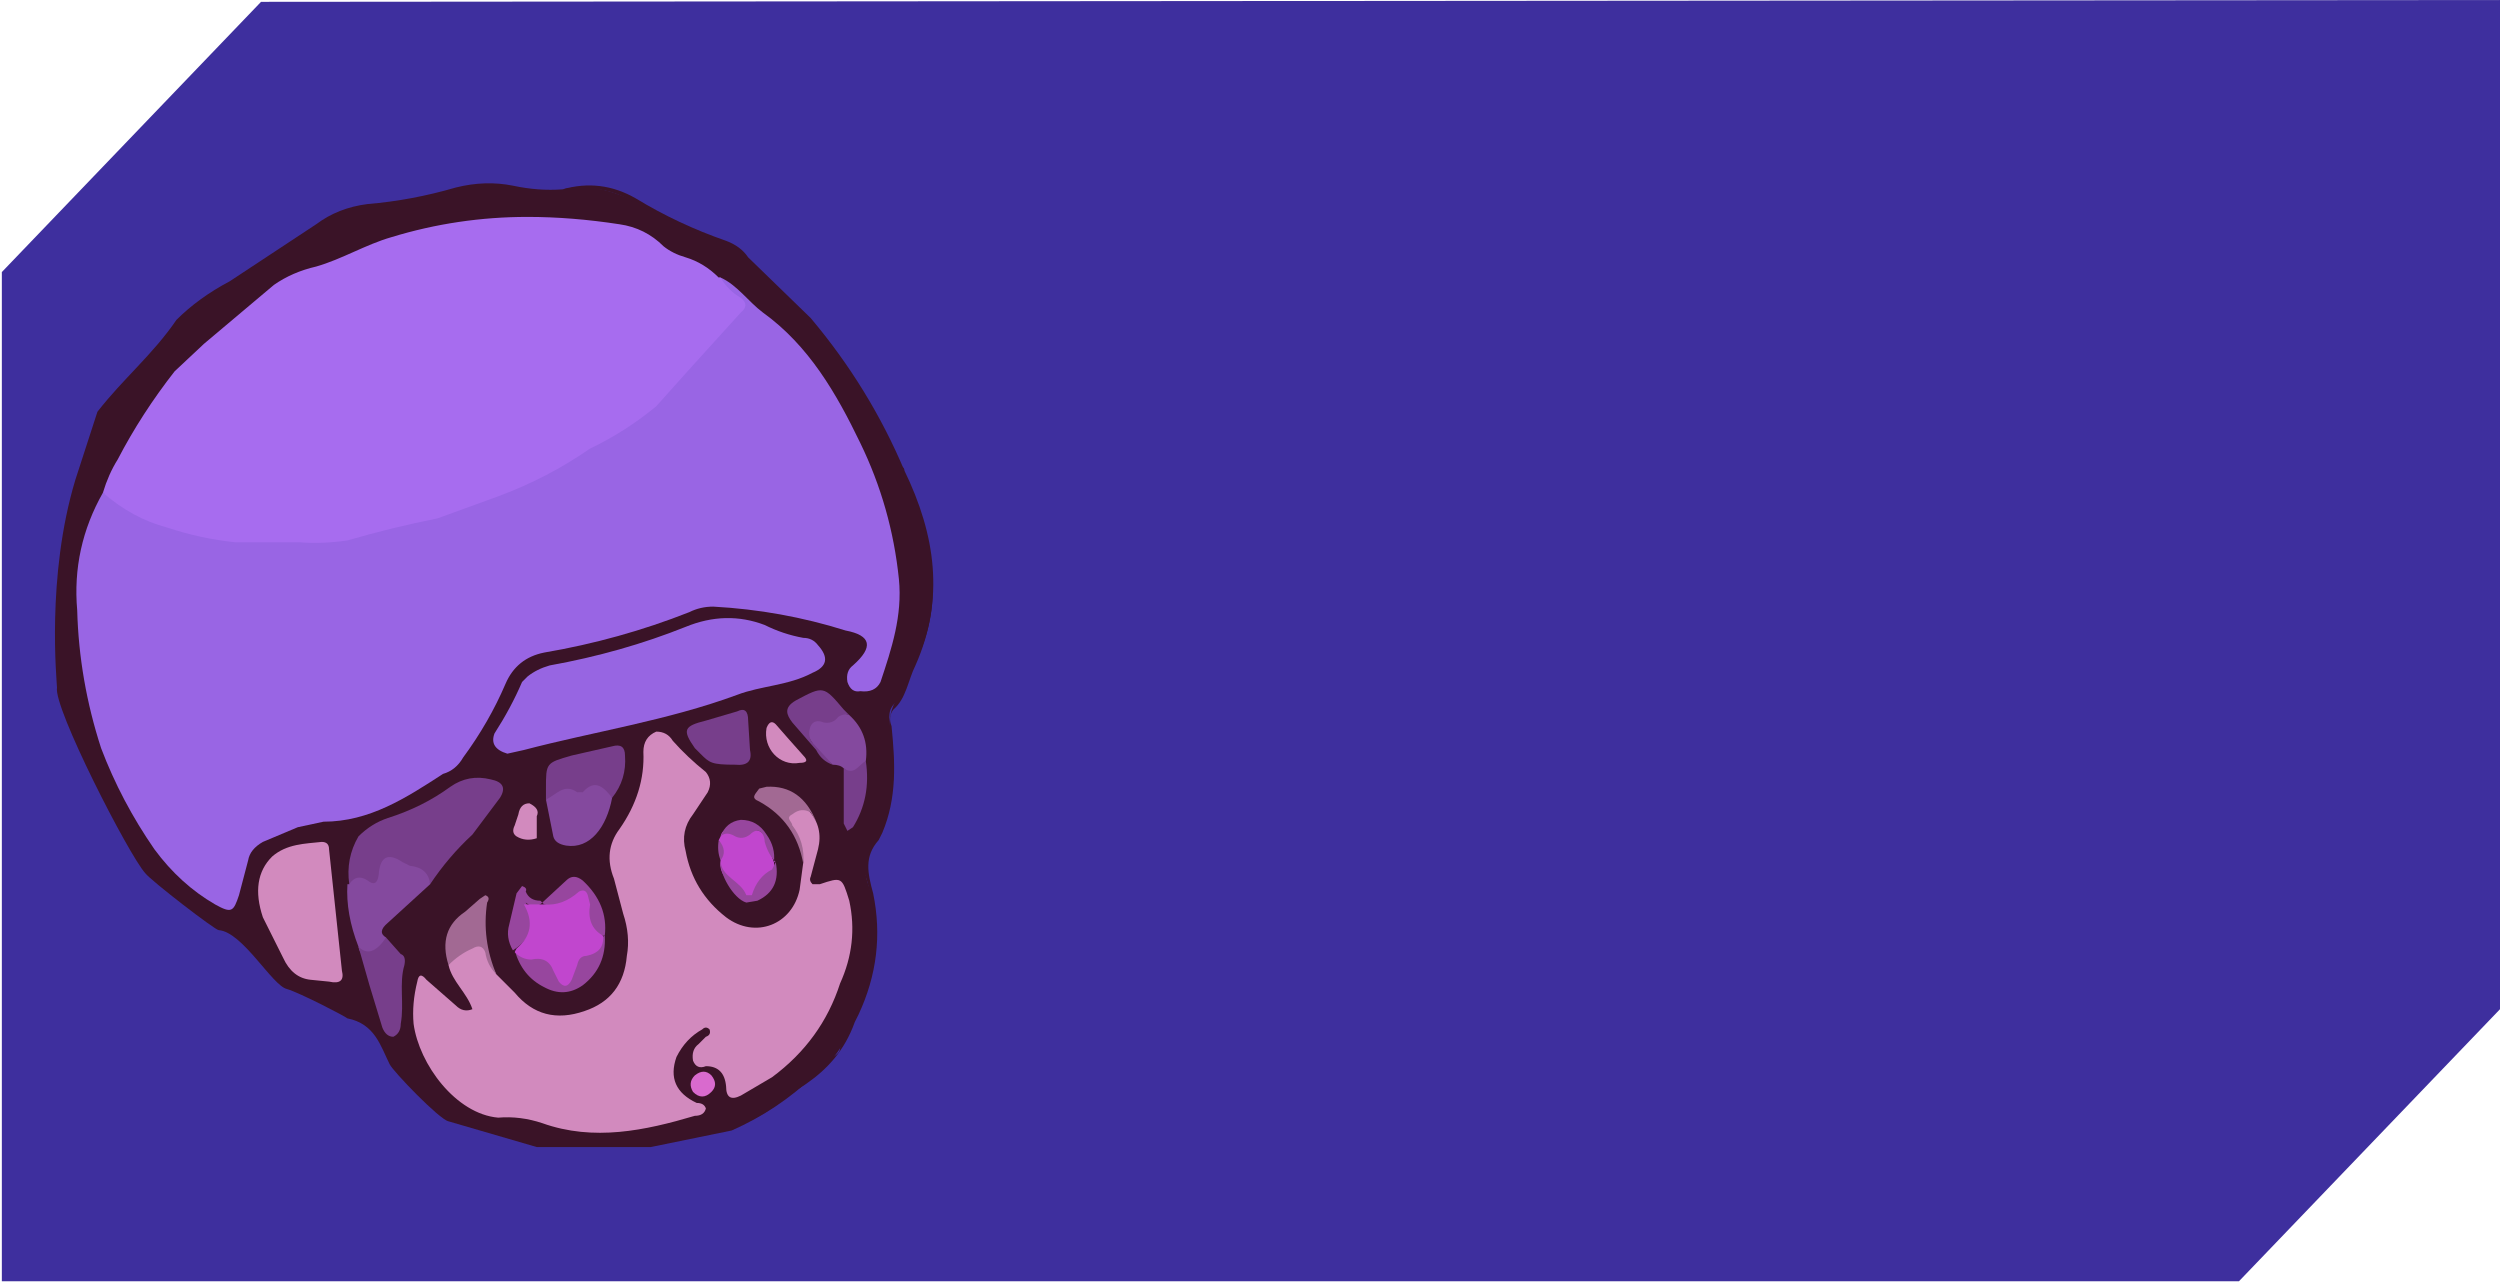
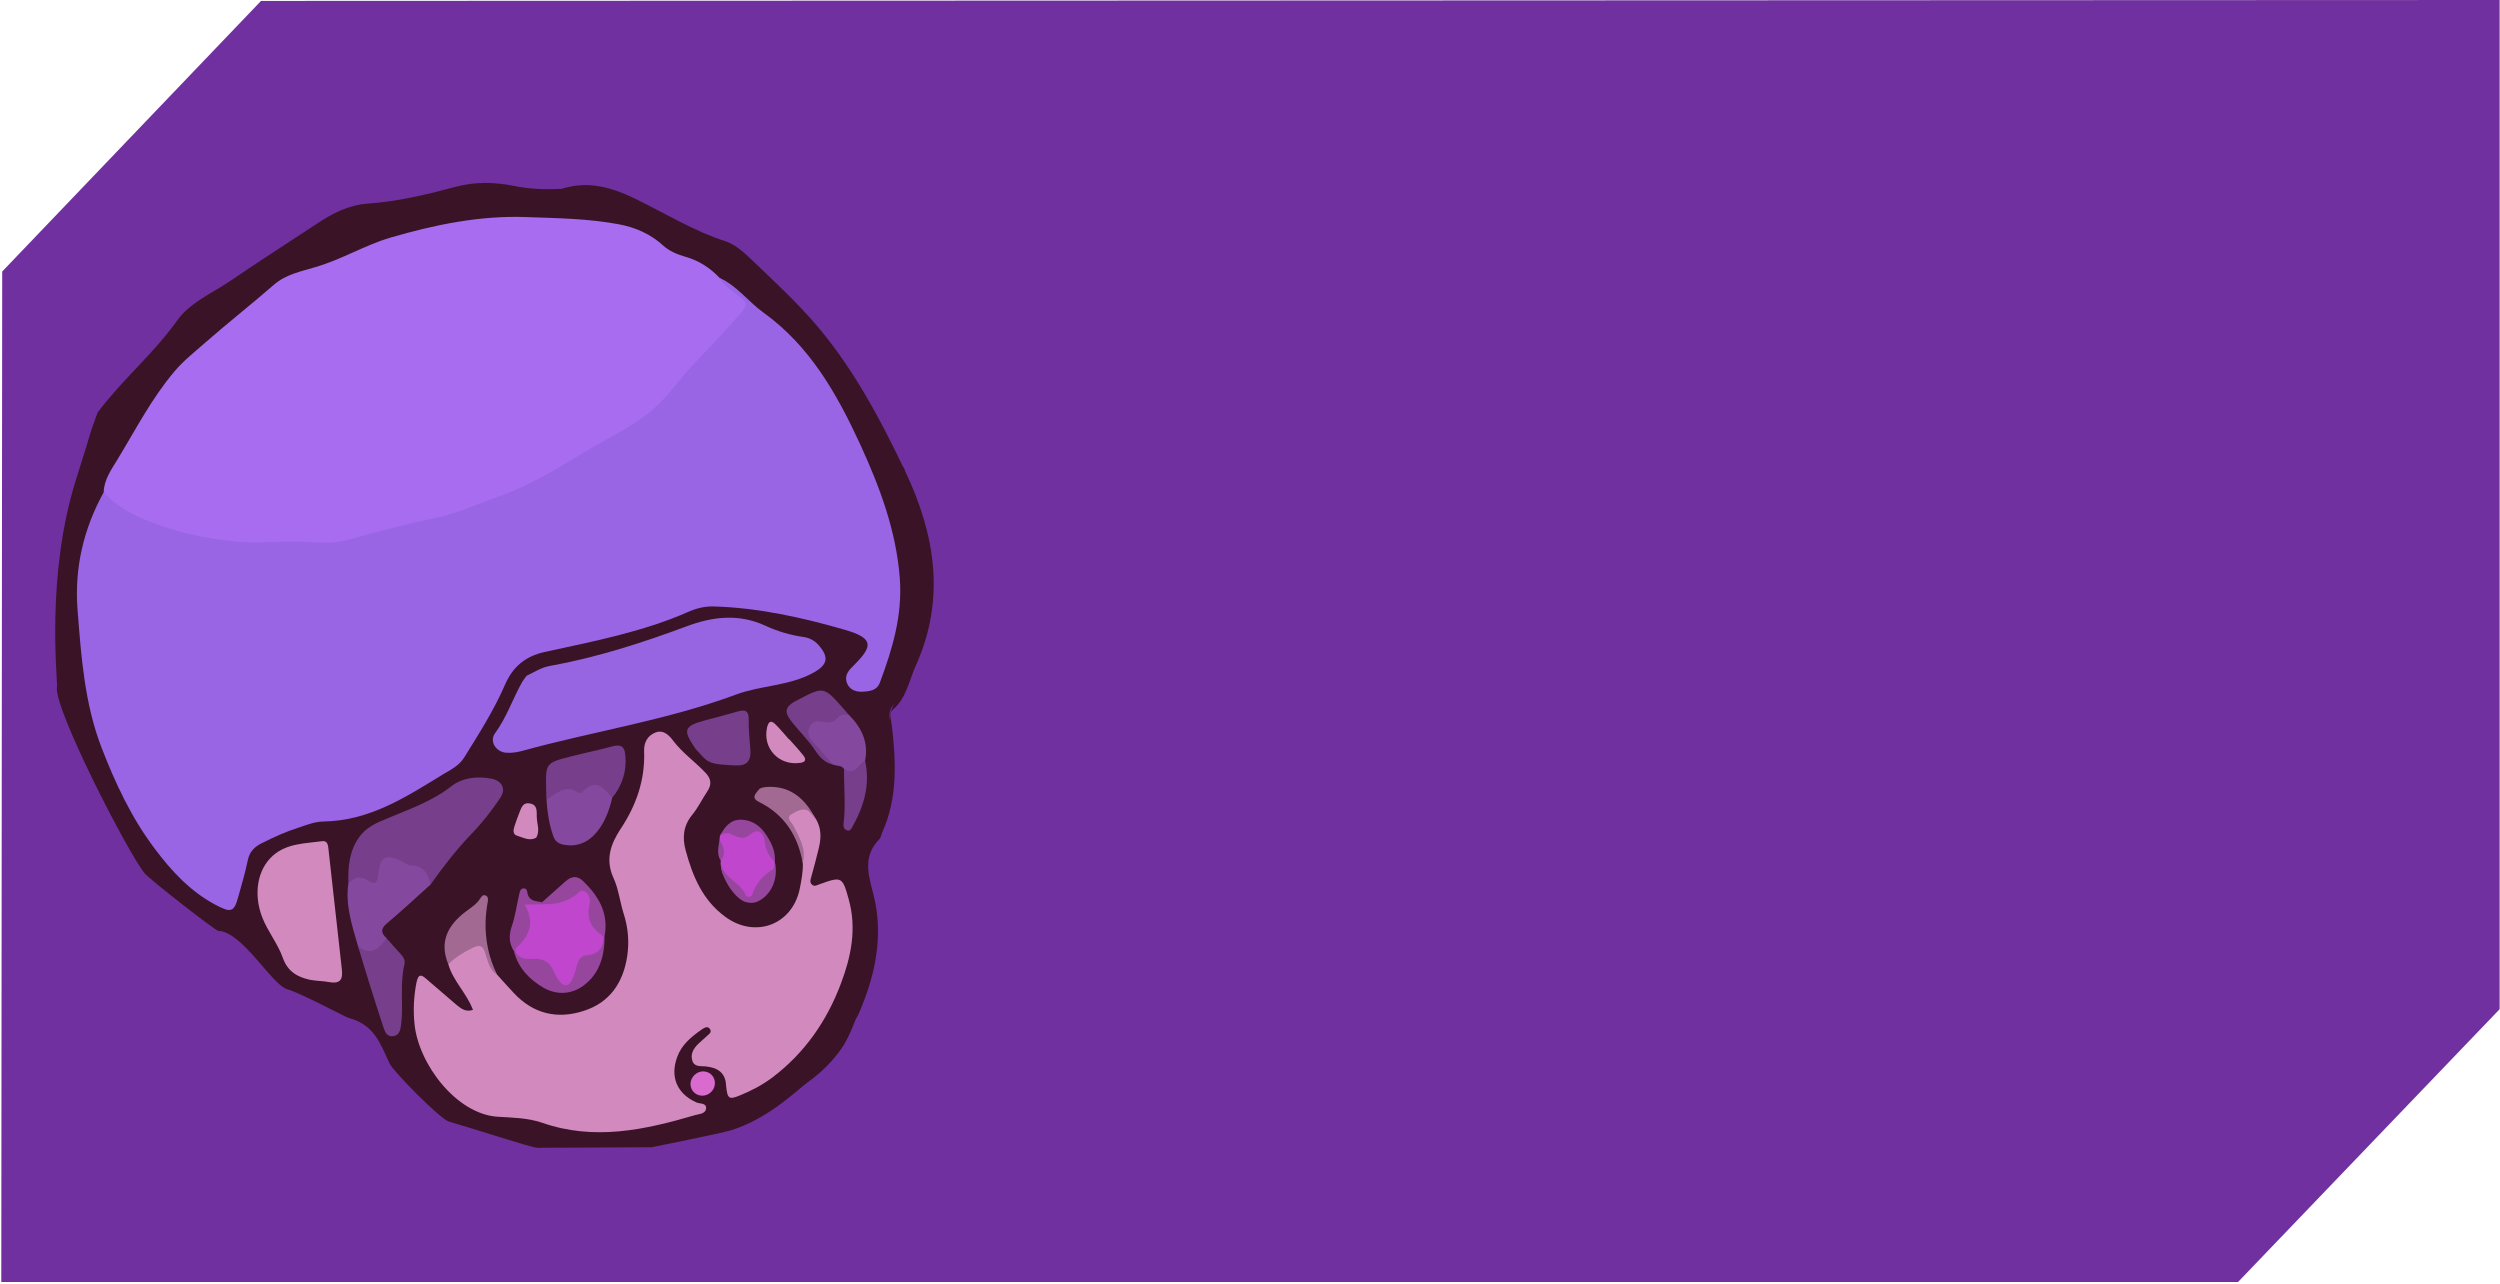
- <svg xmlns="http://www.w3.org/2000/svg" width="1360" height="698">
-   <style>.b{fill:#3a1327}.e{fill:#d28abe}.g{fill:#773e8b}.h{fill:#84499e}.i{fill:#a26993}.j{fill:#c146ce}.k{fill:#97469e}</style>
-   <path d="m1218 697 142-148V0L142 1 1 148v549z" style="fill:#3e2f9e" />
-   <path d="m292 624-48-14c-5-1-30-27-32-31-5-10-8-22-23-25-1-1-26-14-33-16-8-2-24-31-37-32-2 0-37-27-40-31-9-10-50-90-48-101 0-3-6-60 10-113l12-37c14-18 30-31 43-50q12-12 29-21l47-31q12-9 28-11 24-2 48-9 16-4 31-1 14 3 27 2c18-4 33 3 48 11q18 10 37 17 9 3 16 10 10 9 19 20l14 13q27 33 46 72l3 6q16 30 18 62 2 21-7 42l-9 21q1 2-2 4c-7 4-5 10-5 17q6 28-5 55l-3 5q-9 10-3 25 10 36-8 69l-2 5q-5 17-20 28-20 19-45 30l-44 9z" class="b" />
-   <path d="M397 614c23-7 39-24 56-39q4-2 4-5c8-20 18-39 18-61q1-18-5-35-2-4 0-8 20-29 14-64-2-13 5-24 9-15 14-34c8-29 0-56-10-82l-4-9q3 1 3 3c17 35 22 70 6 106-4 8-5 18-12 24q-3 4-1 9c2 20 3 39-5 58l-2 4c-8 9-6 18-3 29q7 34-8 66l-2 4c-11 31-38 41-66 54q-11 7-2 4" class="b" />
-   <path d="m492 256-3-3-25-44q-13-23-34-42l-30-30q-10-6-22-10l-39-20q-13-6-27-4h-6q21-6 40 5 23 14 49 23 8 3 12 9l34 33q32 38 51 83" class="b" />
-   <path d="M392 151c9 4 15 13 23 19 25 18 40 44 53 71q17 35 21 74c2 20-4 38-10 56q-3 6-11 5-5 1-7-5-1-6 3-9 17-15-4-19-35-11-72-13-7 0-13 3-38 15-79 22-15 3-21 17-9 21-23 40-4 7-11 9c-20 13-40 26-65 26l-14 3-19 8q-7 4-8 10l-5 19c-3 9-4 10-13 5q-19-11-33-30-18-26-29-55-12-37-13-75-3-34 14-64 13 5 24 13 18 8 36 10c22 4 43 2 65 2l24-5q41-8 78-25l45-25 25-16q13-12 24-26 12-11 23-26 4-4 0-9-8-2-9-10" style="fill:#9965e4" />
-   <path d="M392 151q4 7 11 11 5 4 0 8l-29 32-17 19q-17 14-36 23-23 16-50 26l-33 12q-25 5-49 12-14 2-26 1h-35q-19-2-37-8-19-5-35-19 3-10 8-18 13-25 31-48l16-15 38-32q10-7 23-10c14-4 27-12 41-16q36-11 74-11 24 0 50 4 14 2 24 12 5 4 12 6 10 3 18 11" style="fill:#a76cef" />
-   <path d="m270 530 10 10q15 18 38 10 21-7 23-30 2-11-2-23l-5-19q-6-15 3-27 14-20 13-42 0-8 7-11 6 0 9 5 8 9 18 17 4 5 1 11l-8 12q-7 9-4 20 4 22 22 36c16 12 36 4 40-15l2-15q-1-12-7-21-4-4 0-7 4-4 10 0 8 9 5 21l-4 15q-1 2 1 4h4c12-4 12-4 16 9q5 23-5 45-10 31-37 51l-17 10q-8 4-8-5-1-11-11-11-5 2-7-3-1-6 3-9l4-4q3-1 2-4-2-2-4 0-9 5-14 15-6 17 11 25 4 0 5 3-1 4-6 4c-27 8-55 14-83 4q-12-4-24-3c-23-2-43-29-46-51q-1-11 2-23 1-6 5-1l16 14q4 4 9 2c-3-9-11-15-13-24q4-10 15-12 4-1 5 4 2 7 6 13" class="e" />
-   <path d="M287 368q5-4 12-6 39-7 74-21 22-9 43-1 10 5 21 7 5 0 8 4 9 10-3 15c-13 7-28 7-41 12-38 14-78 20-116 30l-9 2q-10-3-7-11 9-14 15-28z" style="fill:#9765e2" />
-   <path d="M148 466c8-7 18-7 27-8q4 0 4 4l7 66q2 8-7 6l-10-1q-10-1-15-12l-11-22q-7-21 5-33" class="e" />
-   <path d="M190 481q-2-14 5-26 7-7 16-10 19-6 34-17 10-7 22-4 10 2 5 10l-15 20q-13 12-23 27c-3-7-10-8-17-11q-8-5-9 5c-2 7-2 7-9 5z" class="g" />
-   <path d="M190 481q4-6 10-2 5 4 6-3 1-15 13-7l4 2q10 1 11 10l-23 21q-6 5-1 8 0 9-8 9-6 2-7-4-7-18-6-34" class="h" />
-   <path d="M297 435v-6c0-14 0-14 14-18l22-5q7-2 7 5 1 13-7 23l-5-3q-3-2-5-1c-7 5-17-1-24 5z" class="g" />
-   <path d="M297 435c6-3 10-9 17-4h3c7-8 12-2 16 3-3 16-12 28-25 26q-6-1-7-5z" class="h" />
-   <path d="m381 410-3-3c-7-10-6-12 6-15l17-5q6-3 6 5l1 16q2 9-8 8c-13 0-14-1-19-6M195 515q7 7 15-5l8 9q3 1 2 6c-3 10 0 21-2 32q0 5-4 7-4 0-6-5l-7-23z" class="g" />
-   <path d="M441 442q-5-3-10 1c-4 2 0 4 0 6q7 9 6 21-4-23-24-34c-5-2-2-4 0-7l4-1q19-1 27 19" class="i" />
-   <path d="m391 457 1-2q1-4 4-3c6 3 12-2 17 0q4 2 4 6l4 11q1 5-3 8t-6 8q-4 7-9 1l-7-7q-5-5-4-11t-1-11" class="j" />
-   <path d="M459 418q-2-2-6-2-8-6-13-15c-3-3-1-9 3-9l16-4 3 1q11 10 9 25-5 11-12 4" class="h" />
-   <path d="M270 530q-5-5-6-12-2-5-7-2-7 3-13 9-6-19 9-29l8-7 3-2q3 1 1 4-3 20 5 39" class="i" />
-   <path d="M462 389q-3-1-6 1-3 4-8 3-5-2-7 2-2 5 1 9l11 12q-6-2-9-8l-13-15c-3-4-5-8 2-12 15-8 15-8 26 5z" class="g" />
-   <path d="M329 509q1 17-12 27-10 7-21 1-12-6-16-20l2 1 4 1q13 0 19 12 4 4 5-1 2-11 13-14 4-1 4-6z" class="k" />
-   <path d="M459 418c6 4 8-2 12-4q3 20-7 36l-3 2-2-4z" class="g" />
-   <path d="m295 491 13-12q4-4 9 0 14 13 12 30h-1q-10-2-9-12v-4q0-9-7-4-7 6-16 3z" class="k" />
-   <path d="m429 402 8 9q4 4-2 4c-11 2-20-8-18-19q2-5 5-2z" class="e" />
-   <path d="M295 491q-4 4-9 0 9 16-7 26-4-7-2-14l4-17 3-4q3 1 2 3 2 5 8 5m98-22c0 9 11 11 14 19h3q3-10 11-14l2-4q3 15-10 21l-6 1c-7-2-15-16-14-23" class="k" />
-   <path d="M292 456q-6 2-11-1-3-2-1-6l2-6q1-6 6-6 6 3 4 7z" class="e" />
-   <path d="M422 469q-4-4-6-11c0-4-3-9-8-4q-4 3-8 1-5-3-8 0 3-8 11-9 9 0 14 8 5 7 4 15" class="k" />
-   <path fill-rule="evenodd" d="M387 594q-5 5-10 0-3-5 1-9 5-4 9 0 4 5 0 9" style="fill:#d96ace" />
-   <path d="M391 457q5 6 1 11-2-5-1-11" class="k" />
-   <path d="m280 518 1-2q12-10 4-24h11q10 1 19-7 4-2 5 3l1 4q-2 12 7 17 1 9-9 11-4 0-5 5l-3 8q-3 6-7 1l-3-6q-3-8-12-6-5 0-9-4" class="j" />
+ <svg xmlns="http://www.w3.org/2000/svg" version="1.2" viewBox="0 0 1360 698" width="1360" height="698">
+   <style>.a{fill:#7030a0}.b{fill:#3a1327}.c{fill:#9965e4}.d{fill:#a76cef}.e{fill:#d28abe}.f{fill:#9765e2}.g{fill:#773e8b}.h{fill:#84499e}.i{fill:#a26993}.j{fill:#c146ce}.k{fill:#97469e}.l{fill:#d96ace}</style>
+   <path class="a" d="m1217.5 697.4l142.3-148.4v-549l-1217.8 0.5-140.8 147.2-0.5 549.7z" />
+   <path class="b" d="m292.4 624.4c-3.2 0-31.4-9.4-48.3-14.3-4.6-1.3-30-27.1-32.1-31.4-4.8-10.1-8-21.3-22.5-25-1.3-0.3-26-13.5-33.1-15.5-8.5-2.3-24.4-31.3-37.6-31.8-1.6 0-37.1-27.8-40-31.2-8.5-9.9-50.1-90.6-47.8-101.7 0.5-2.7-6.3-59.8 10.3-112.4 12.2-38.5 5-17.7 11.8-36.7 14.1-18.7 29.8-31.2 43.4-50.2 6.9-9.6 18.7-14.6 28.5-21.2 15.6-10.6 31.4-20.8 47.1-31.1 8.4-5.7 17.4-10.3 27.6-11.1 16.4-1.1 32.2-4.9 47.9-9.1 10.8-2.9 21.1-2.7 31.8-0.6 8.7 1.8 17.6 2.1 26.4 1.6 17.9-3.6 33.3 2.9 48.5 11.1 11.8 6.3 23.3 13.1 36.3 16.9 6.3 1.9 11.9 5.7 16.1 10.3 6.4 6.9 14.3 12.1 19.8 19.7 3.9 5.3 9.7 8.5 13.9 13.3 18.7 21.7 32.7 46.4 45.6 71.6 1.1 2.2 2.4 4.2 3.4 6.4 11.1 19.2 15.3 40.5 17.7 62.2 1.6 14.2-2.3 28-7.3 41.3-2.7 7.1-5.7 14.2-8.5 21.3-0.6 1.3-0.7 3.1-2 3.8-7.1 4.2-5.6 10.7-4.8 17.2 2.3 18.7 2.7 37.2-5.6 54.8-0.8 1.7-1.2 3.7-2.5 5.1-7.1 7.6-6.2 15.6-3.3 24.9 7.4 24 2.9 47.2-7.6 69.4-0.7 1.6-1.7 3-2 4.6-2.3 12.8-11 20.6-20.2 28.6-13.9 12.1-27.6 24-45.7 29.7-5.6 1.7-43.1 9.2-43.1 9.2 0 0-56.6 0.3-62.1 0.3z" />
+   <path class="b" d="m397.2 614.2c22.7-7.3 38.8-23.8 55.9-38.9 1.7-1.6 3.6-3.5 4.4-5.6 7.7-19.7 17.6-38.7 18-60.6 0.2-12.2-1.8-23.8-5.7-35.2-1-2.9-1.6-5.4 0.4-8 14.2-19.4 16.4-41.3 13.6-64.2-1-8.7-0.2-15.6 5.2-23.7 6.8-10 10.3-22.5 13.6-34.5 8-28.5 0.9-55.3-9.4-81.6-1.3-3.1-2.9-6-4.3-9 2.1 0.3 3 1.7 3.5 3.4 16.4 34.5 22.1 69.6 5.8 105.8-3.7 8.1-5 17.5-12.4 23.9-2.6 2.2-0.9 5.9-0.6 8.9 2.2 19.6 3.2 39.1-5.2 57.8-0.6 1.3-0.8 3-1.7 3.9-8.7 8.9-6.2 18.4-3.4 29 6.1 22.8 1.4 44.9-7.9 66.2-0.6 1.3-1.5 2.5-2 3.9-11.1 30.9-38.3 41.2-65.6 54.5-7.6 3.7-8.5 6.1-2.2 4z" />
+   <path class="b" d="m492.4 256.3q-1.8-1.7-3.5-3.4c-8.1-14.5-15.8-29.4-24.6-43.5-9.6-15.5-20-30.3-33.9-42.9-10.3-9.3-19.6-20-30.1-29.3-6.5-5.6-14.8-6.3-22-10-13.2-6.7-26.5-13.2-39.7-19.8-8.4-4.2-17.2-5.4-26.5-4.1-2 0.3-4.3 0.6-6.3-0.6 14.2-4.6 27.2-0.7 39.9 5.5 16.2 7.9 31.7 17.5 49.1 23.1 4.8 1.6 8.8 5.1 12.4 8.4 11.5 11 23.3 21.9 33.9 33.7 21.9 24.6 37.2 53.4 51.3 82.9z" />
+   <path class="c" d="m391.5 151.2c9.5 4.3 15.6 13 23.9 18.9 25.1 18.1 39.8 44 52.4 71.3 10.7 23.3 19.7 47.1 21.7 73.2 1.5 20.1-4 38.4-10.8 56.6-1.6 4.6-6 5-10.2 5.1-3.6 0-6.7-1.5-7.9-5.1-1.3-3.9 1.2-6.7 3.9-9.3 10.9-10.7 10.3-14.8-4.6-19.2-23.5-6.8-47.3-12.1-71.8-12.8-4.7-0.1-9.2 1-13.3 2.8-25.2 11.1-52 16.2-78.6 22-10.3 2.3-17.1 7.9-21.3 17.4-6.1 14.1-14.3 27-22.4 40-2.8 4.5-7.4 6.7-11.6 9.2-20.2 12.4-40.1 25.3-65.1 25.6-4.7 0.1-9.4 2-13.9 3.5-6.6 2.1-12.9 5-19.1 8.1-4.5 2.1-7.2 5-8.1 9.9-1.3 6.4-3.2 12.6-4.9 18.8-2.4 9-3.9 9.6-12.4 5.1-13.8-7.3-23.9-18.2-33.3-30.7-12.7-16.9-21.4-35.6-28.9-55-9.2-23.9-11-49.3-13-74.6-1.8-22.9 3.2-44.2 14.2-64.2 8.4 3.4 15.8 8.6 23.8 12.8 11.6 6 24 8.3 36.3 10.6 21.3 4 42.9 1.3 64.4 1.6 8.2 0.2 15.8-3.7 23.8-5.3 26.9-5.5 53.5-12.7 78.6-24.4 15.4-7.2 29.4-16.9 44.4-24.9 9.1-4.8 17.6-10.3 25.8-16.6 9.4-7.2 15.3-17 23.1-25.3 8-8.5 16.6-16.5 23.6-26 2.7-3.8 3-5.9-0.5-8.9-3.3-2.9-8.2-4.6-8.2-10.2z" />
+   <path class="d" d="m391.5 151.2c2.7 4.8 7.5 7.4 11.5 10.6 4.1 3.2 2.7 5.2 0.4 8-9.5 11.2-19.9 21.6-29.8 32.5-5.6 6.2-10.3 13.1-16.7 18.9-10.8 9.8-23.7 15.8-35.9 23-16.4 9.6-32.4 20-50.5 26.2-11 3.8-21.4 8.8-32.9 11.2-16.3 3.4-32.4 7.7-48.4 12.1-8.8 2.4-17.8 1.4-26.4 1-11.6-0.5-23.1 1.2-34.9-0.1-12.7-1.4-25.3-3.5-37-7.5-12.3-4.1-25.2-9-34.5-19.3 0.2-7 4.3-12.5 7.6-18 9.8-16.1 18.4-32.9 30.7-47.5 4.9-5.9 10.9-10.6 16.6-15.6 12.3-10.8 25.2-20.9 37.6-31.7 6.6-5.8 14.8-7.3 22.7-9.7 14.2-4.1 27-12 41-16.1 24.1-7 48.7-12.1 74-11.1 16.7 0.6 33.5 0.8 50 3.9 9.1 1.7 17.3 5.3 24.2 11.6 3.4 3.1 7.7 4.8 12.1 6.1 7.2 2 13.4 6 18.6 11.5z" />
+   <path class="e" d="m270.4 530.2c3.1 3.4 6.1 6.8 9.2 10.1 10.6 11.3 23.7 14.3 38 9.6 14.1-4.5 21.4-15.3 23.6-29.7 1.2-7.9 0.5-15.7-2-23.4-2-6.4-2.7-13.2-5.5-19.3-4.5-9.9-1.5-18.3 3.8-26.4 8.6-12.9 13.5-26.8 12.9-42.5-0.2-4.8 2-8.6 6.4-10.2 4.3-1.5 7.3 1.7 9.6 4.8 5 6.5 11.7 11.2 17.3 17.1 3.2 3.3 3.6 6.4 1.1 10.2-2.8 4.1-5 8.8-8.1 12.6-5 6-5.6 12.5-3.7 19.5 3.8 14 9.1 27 21.5 36.1 16.1 11.9 36.3 4.6 40.5-14.9 1-5 2-9.9 1.7-15 0.2-7.7-2.9-14.4-7-20.7-1.8-2.7-2.9-5.2 0.3-7.4 3.1-2.1 6.2-3.1 9.7 0 6.7 5.8 7.7 12.9 5.7 20.8-1.2 5.1-2.6 10.2-4 15.3-0.4 1.6-1.2 3.3 0.5 4.6 1.3 1 2.6 0.1 4-0.4 12-4.3 12.4-4.2 15.9 8.6 4.3 15.7 1.2 30.9-4.4 45.6-7.6 20.2-19.6 37.5-36.9 50.7-5.5 4.2-11.6 7.4-18 10-6 2.5-6.8 1.8-7.5-5.3-0.3-7.2-4.7-9.8-11.2-10.5-2.7-0.2-6.2 0.4-7.2-3.2-1.1-3.6 0.7-6.5 3.2-9 1.3-1.3 2.9-2.5 4.2-3.8 1.2-1.3 3.8-2.4 2-4.6-1.2-1.5-3.2-0.2-4.5 0.7-5.5 3.9-10.7 8.1-13.1 14.8-4 10.8-0.1 20 10.4 24.7 1.9 0.9 5.7 0.1 5.3 3.5-0.4 2.7-3.7 2.8-5.9 3.4-27.5 8.1-55 14.1-83.5 4.1-7.7-2.6-16-2.7-24.1-3.2-22.3-1.5-42.9-28.6-45.1-50.4-0.8-7.7-0.4-15.2 1.1-22.8 1.1-4.9 2.8-4 5.5-1.6 5.4 4.7 10.9 9.4 16.3 14 2.4 1.9 4.8 4 8.9 2.7-3.4-9.1-10.8-15.7-13.4-24.8 2.4-7.4 9-9.2 15.2-11.3 2.8-1 4.2 1.1 5.2 3.6 1.7 4.6 2.9 9.4 6.1 13.3z" />
+   <path class="f" d="m286.5 367.6c4.1-1.9 7.9-4.5 12.5-5.3 25.5-4.6 50.1-12.5 74.3-21.5 14.4-5.4 28.5-7.1 43.1-0.4 6.5 3 13.4 5.1 20.6 6.1 3.1 0.4 5.9 1.8 8.1 4.2 6.1 6.8 5.2 11-2.7 15.3-13.1 7.2-28.4 6.8-41.9 11.8-37.6 14-77.2 19.9-115.7 30.5-2.9 0.8-6.1 1.4-9.1 1.2-5.8-0.2-9.7-6.2-6.4-10.6 6.3-8.6 9.6-18.7 14.7-27.8 0.7-1.2 1.6-2.3 2.5-3.5z" />
+   <path class="e" d="m148.3 465.6c7.7-6.9 17.6-6.7 27-8 2.9-0.4 3.2 2.3 3.4 4.5 2.5 21.8 4.8 43.7 7.3 65.5 0.6 5.3-1.1 7.7-6.7 6.7-3.6-0.7-7.2-0.6-10.7-1.3-6.8-1.5-12-4.4-14.7-11.8-2.7-7.8-8.3-14.5-11.3-22.3-4.8-12.6-2.6-25.8 5.7-33.3z" />
+   <path class="g" d="m189.5 480.6c-0.2-8.9 0.4-17.5 5.9-25.2 3.8-5.4 9.5-7.8 15.1-10.1 12-5.1 24.3-9.2 34.9-17.5 6-4.7 14-5.7 21.9-4.2 5.7 1 8.2 5.6 4.8 10.5-4.6 6.8-9.7 13.5-15.5 19.4-8.2 8.6-15.5 17.9-22.3 27.6-3.6-6.8-10.6-8.5-17-11.2-6.1-2.5-8.2-1.6-9.7 4.6-1.8 7.7-1.8 7.9-9 5.6-3.3-1-6.1 0.9-9.1 0.5z" />
+   <path class="h" d="m189.5 480.6c3.2-3.3 6.5-4.4 10.7-1.5 3.9 2.6 5.2 0.9 5.6-3.4 0.9-10 4.3-11.6 13.4-6.8 1.3 0.7 2.6 1.8 3.8 1.8 7.1 0 10 4.3 11.3 10.4-7.9 7.1-15.7 14.4-23.8 21.2-3.5 2.9-3.3 5.2-0.3 8 0.7 6.2-4.4 7.2-8.2 8.7-3.9 1.6-5.9-1.3-7.3-4.5-3.2-11.1-6.9-22.1-5.2-33.9z" />
+   <path class="g" d="m297.3 435c-0.1-1.9-0.2-3.8-0.2-5.7-0.3-14.2-0.3-14.3 13.9-17.9 7.4-1.9 14.9-3.4 22.2-5.4 4.7-1.2 6.6 0.1 7 5 0.8 8.8-1.8 16.4-7.2 23.1-2.5 0.1-3.8-1.7-5.5-2.9-1.4-1.1-3.2-2.4-4.5-1.4-7.2 5-16.6-0.4-23.6 5.2-0.5 0.4-1.4 0.1-2.1 0z" />
+   <path class="h" d="m297.3 435c5.3-2.9 9.9-8.8 17.1-3.8 0.5 0.4 2.1 0 2.6-0.6 7.3-7.4 11.6-1.8 16 3.5-3.4 15.5-12.3 27.6-25.3 25.6-3.6-0.5-5.6-1.6-6.8-5.1-2.2-6.3-3.2-12.9-3.6-19.6z" />
+   <path class="g" d="m380.6 409.8c-0.8-0.9-1.7-1.7-2.4-2.7-6.9-10.1-6.2-12.1 5.6-15.3 5.7-1.5 11.5-3 17.3-4.7 4-1.2 6.3-0.7 6.2 4.4-0.1 5.4 0.5 10.9 0.9 16.4 0.4 5.8-1.6 8.8-8.2 8.5-13-0.7-14.5-0.9-19.4-6.6z" />
+   <path class="g" d="m194.7 514.5c5.3 4.9 10.7 3.5 15.5-4.2 2.5 2.9 5.1 5.8 7.7 8.6 1.5 1.6 2.7 3.5 2.1 5.8-2.6 10.8-0.4 21.8-1.8 32.7-0.4 2.8-0.8 5.5-3.9 6.2-3.7 0.8-4.9-2.1-5.8-5-2.5-7.7-5-15.4-7.4-23.1-2.2-7-4.3-14-6.4-21z" />
+   <path class="i" d="m441 442.1c-3.3-3.5-7.5-0.8-10.2 0.7-3.6 2-0.3 4.3 0.6 6 3.3 6.5 7.4 12.8 5.3 20.8-2.6-15-10-26.5-23.9-33.4-4.5-2.2-1.5-4.7 0.1-6.8 0.8-0.9 2.6-1.1 4-1.3 12.6-0.8 21.1 5.8 27.4 18.5" />
+   <path class="j" d="m391.4 457q0.1-1.1 0.2-2.1c0.8-1.9 2.6-3.7 4.2-2.9 6.1 3 11.9-2 17.7 0 2.2 0.9 3.4 3.5 3.8 5.7 0.9 4 2.8 7.5 4.2 11.2 0.6 3.4-0.2 6.2-3.2 8.1-2.9 1.9-4.5 4.8-6.1 7.7-3.1 5.6-5.6 5.7-9.6 1-2-2.4-3.9-4.8-6.4-6.6-3.8-2.7-4-6.8-4.1-10.9 0.1-3.8 0.5-7.5-0.7-11.2z" />
+   <path class="h" d="m459.1 418.2c-1.5-2-4-1.4-6-2.3-6.3-3.2-9.2-9.5-13.5-14.5-2.8-3.3-1.1-8.9 3.2-9.8 5.3-1.2 10.7-2 15.8-4 1-0.4 2 1.1 3.2 1.3 6.9 6.9 10.8 14.9 8.8 24.9-3.4 7.6-6.9 8.9-11.5 4.4z" />
+   <path class="i" d="m270.4 530.2c-4.5-2.8-5.1-7.9-6.6-12.2-1.4-3.9-3.2-4-6.4-2.5-4.9 2.4-9.6 5.1-13.5 9.1-5.2-12.4-0.1-21.5 9.6-28.8 2.8-2.1 5.9-4 7.8-7.1 0.6-1 1.4-2.1 2.8-1.6 1.6 0.7 1.5 2.2 1.2 3.7-2.5 13.7-1 26.9 5.1 39.4z" />
+   <path class="g" d="m461.8 388.9c-2.1 0-4.2-0.6-5.9 1.4-2.1 2.7-4.8 3.2-8.2 2.4-2.7-0.6-5.6-0.8-7.2 2.7-1.5 3.4-0.6 5.8 1.8 8.3 3.7 3.9 7.2 8.1 10.8 12.2-4.4-1-7.1-3.8-9.6-7.6-3.6-5.5-8.5-10.2-12.6-15.4-3.3-4.3-5.3-7.7 1.9-11.5 15.3-8 15-8.5 26.2 4.3q1.4 1.6 2.8 3.2z" />
+   <path class="k" d="m328.9 509.2c0 10.6-2.6 20.4-11.4 26.9-6.5 4.9-14.7 5.3-21.7 1.3-7.6-4.4-13.9-10.7-16.2-19.9q1-0.3 2 0c1.5 0.6 3 2 4.6 1.9 8.9-0.5 14.8 3.4 18.7 11.3 1.7 3.6 4.6 2.6 5.5-0.7 1.9-6.9 4.9-12.1 12.6-13.7 2.8-0.6 2.7-4.2 4.1-6.4q0.7-0.8 1.8-0.7z" />
+   <path class="g" d="m459.1 418.2c6.1 4.3 7.8-2.6 11.5-4.4 2.9 13-0.6 24.8-6.9 36-0.7 1.3-1.5 2.6-3.2 1.8-1.6-0.7-1.8-2.2-1.6-3.6 1.2-9.9 0.2-19.9 0.2-29.8z" />
+   <path class="k" d="m294.9 490.8q6.4-5.7 12.8-11.4c3.2-2.8 6.3-3.2 9.5-0.1 8.5 8.2 14 17.5 11.7 29.9h-0.6c-7.7-2.5-9.5-4.8-9.6-12 0-1.5 0.2-2.9 0.1-4.3-0.3-5.5-1.9-6.6-6.5-3.4-5.1 3.5-10.3 4.4-16.2 2.9q-1-0.5-1.2-1.6z" />
+   <path class="e" d="m429.3 402.1c2.5 2.8 5.1 5.6 7.5 8.6 1.8 2.1 1.8 3.9-1.5 4.3-11.6 1.7-20.6-8-18-19.3 0.8-3.5 2.3-4 4.7-1.5 2.5 2.5 4.8 5.3 7.2 8q0-0.1 0.1-0.1z" />
+   <path class="k" d="m294.9 490.8q0.5 0.6 0.9 1.1c-2.6 3.1-5.2 2.1-8.4 0.3 5.5 10.6 2.8 19-7.1 25.3h-0.7c-2.7-4.3-2.9-8.6-1.2-13.6 1.9-5.5 2.7-11.5 4-17.2 0.3-1.5 0.6-3.1 2.2-3.4 2-0.3 2.2 1.6 2.4 2.9 1.1 4.3 4.8 3.9 7.9 4.6z" />
+   <path class="k" d="m392.1 468.2c0.3 9.3 10.7 11.3 13.6 18.8 0.4 1.2 3.1 1.2 3.5-0.3 1.9-6.2 5.9-10.4 11.2-13.8 0.9-0.5 0.8-2.6 1.1-4 2.1 8.9-1.8 18-9.3 21.5-2.1 1-4.2 0.9-6.3 0.4-6.6-1.7-14.9-15.4-13.8-22.6z" />
+   <path class="e" d="m291.7 455.7c-3.6 2-6.9 0-10.2-1-2.7-0.7-2.3-3.2-1.6-5.3 0.7-2.3 1.6-4.5 2.4-6.7 1.2-2.8 1.8-6.4 6-5.6 4.3 0.7 3.6 4.6 3.7 7.4 0.1 3.7 1.9 7.5-0.3 11.2z" />
+   <path class="k" d="m421.5 468.9c-3-3-5-6.2-5.5-11-0.3-3.6-2.9-8.4-8.2-3.7-2.6 2.3-5.1 1.8-7.8 0.6-2.8-1.3-5.7-2.8-8.4 0.1 2.4-4.8 5.5-9 11.4-9 6.1 0.1 10.7 3.4 13.9 8.4 2.9 4.4 5.1 9.1 4.6 14.6z" />
+   <path fill-rule="evenodd" class="l" d="m386.6 594.3c-2.8 2.5-7 2.3-9.4-0.4-2.4-2.7-2-6.8 0.8-9.3 2.8-2.5 6.9-2.3 9.3 0.3 2.4 2.7 2.1 6.9-0.7 9.4z" />
+   <path class="k" d="m391.4 457c2.4 3.6 3.7 7.3 0.7 11.2-2.4-3.6-1.2-7.4-0.7-11.2z" />
+   <path class="j" d="m280.3 517.5c0.2-0.7 0.2-1.6 0.7-2 7.2-6.5 10.1-13.9 4.4-23.4 4.1-0.1 7.3-0.1 10.4-0.2 7.2 0.1 13.7-1.4 19.2-6.6 1.9-1.9 4.6 0.1 5.5 2.6 0.4 1.3 0.5 2.9 0.2 4.2-1.9 7.7 0.9 13.2 7.6 17.1 0.1 6.2-2.6 9.9-9 10.4-3.4 0.3-4.7 2.7-5.5 5.7-0.7 2.7-1.5 5.5-2.8 8-1.8 3.6-4.4 3.3-6.7 0.5-1.3-1.7-2.3-3.6-3.1-5.5-2.2-5.4-6.3-7.1-11.8-6.7-3.7 0.3-7.2-0.2-9.1-4.1z" />
</svg>
